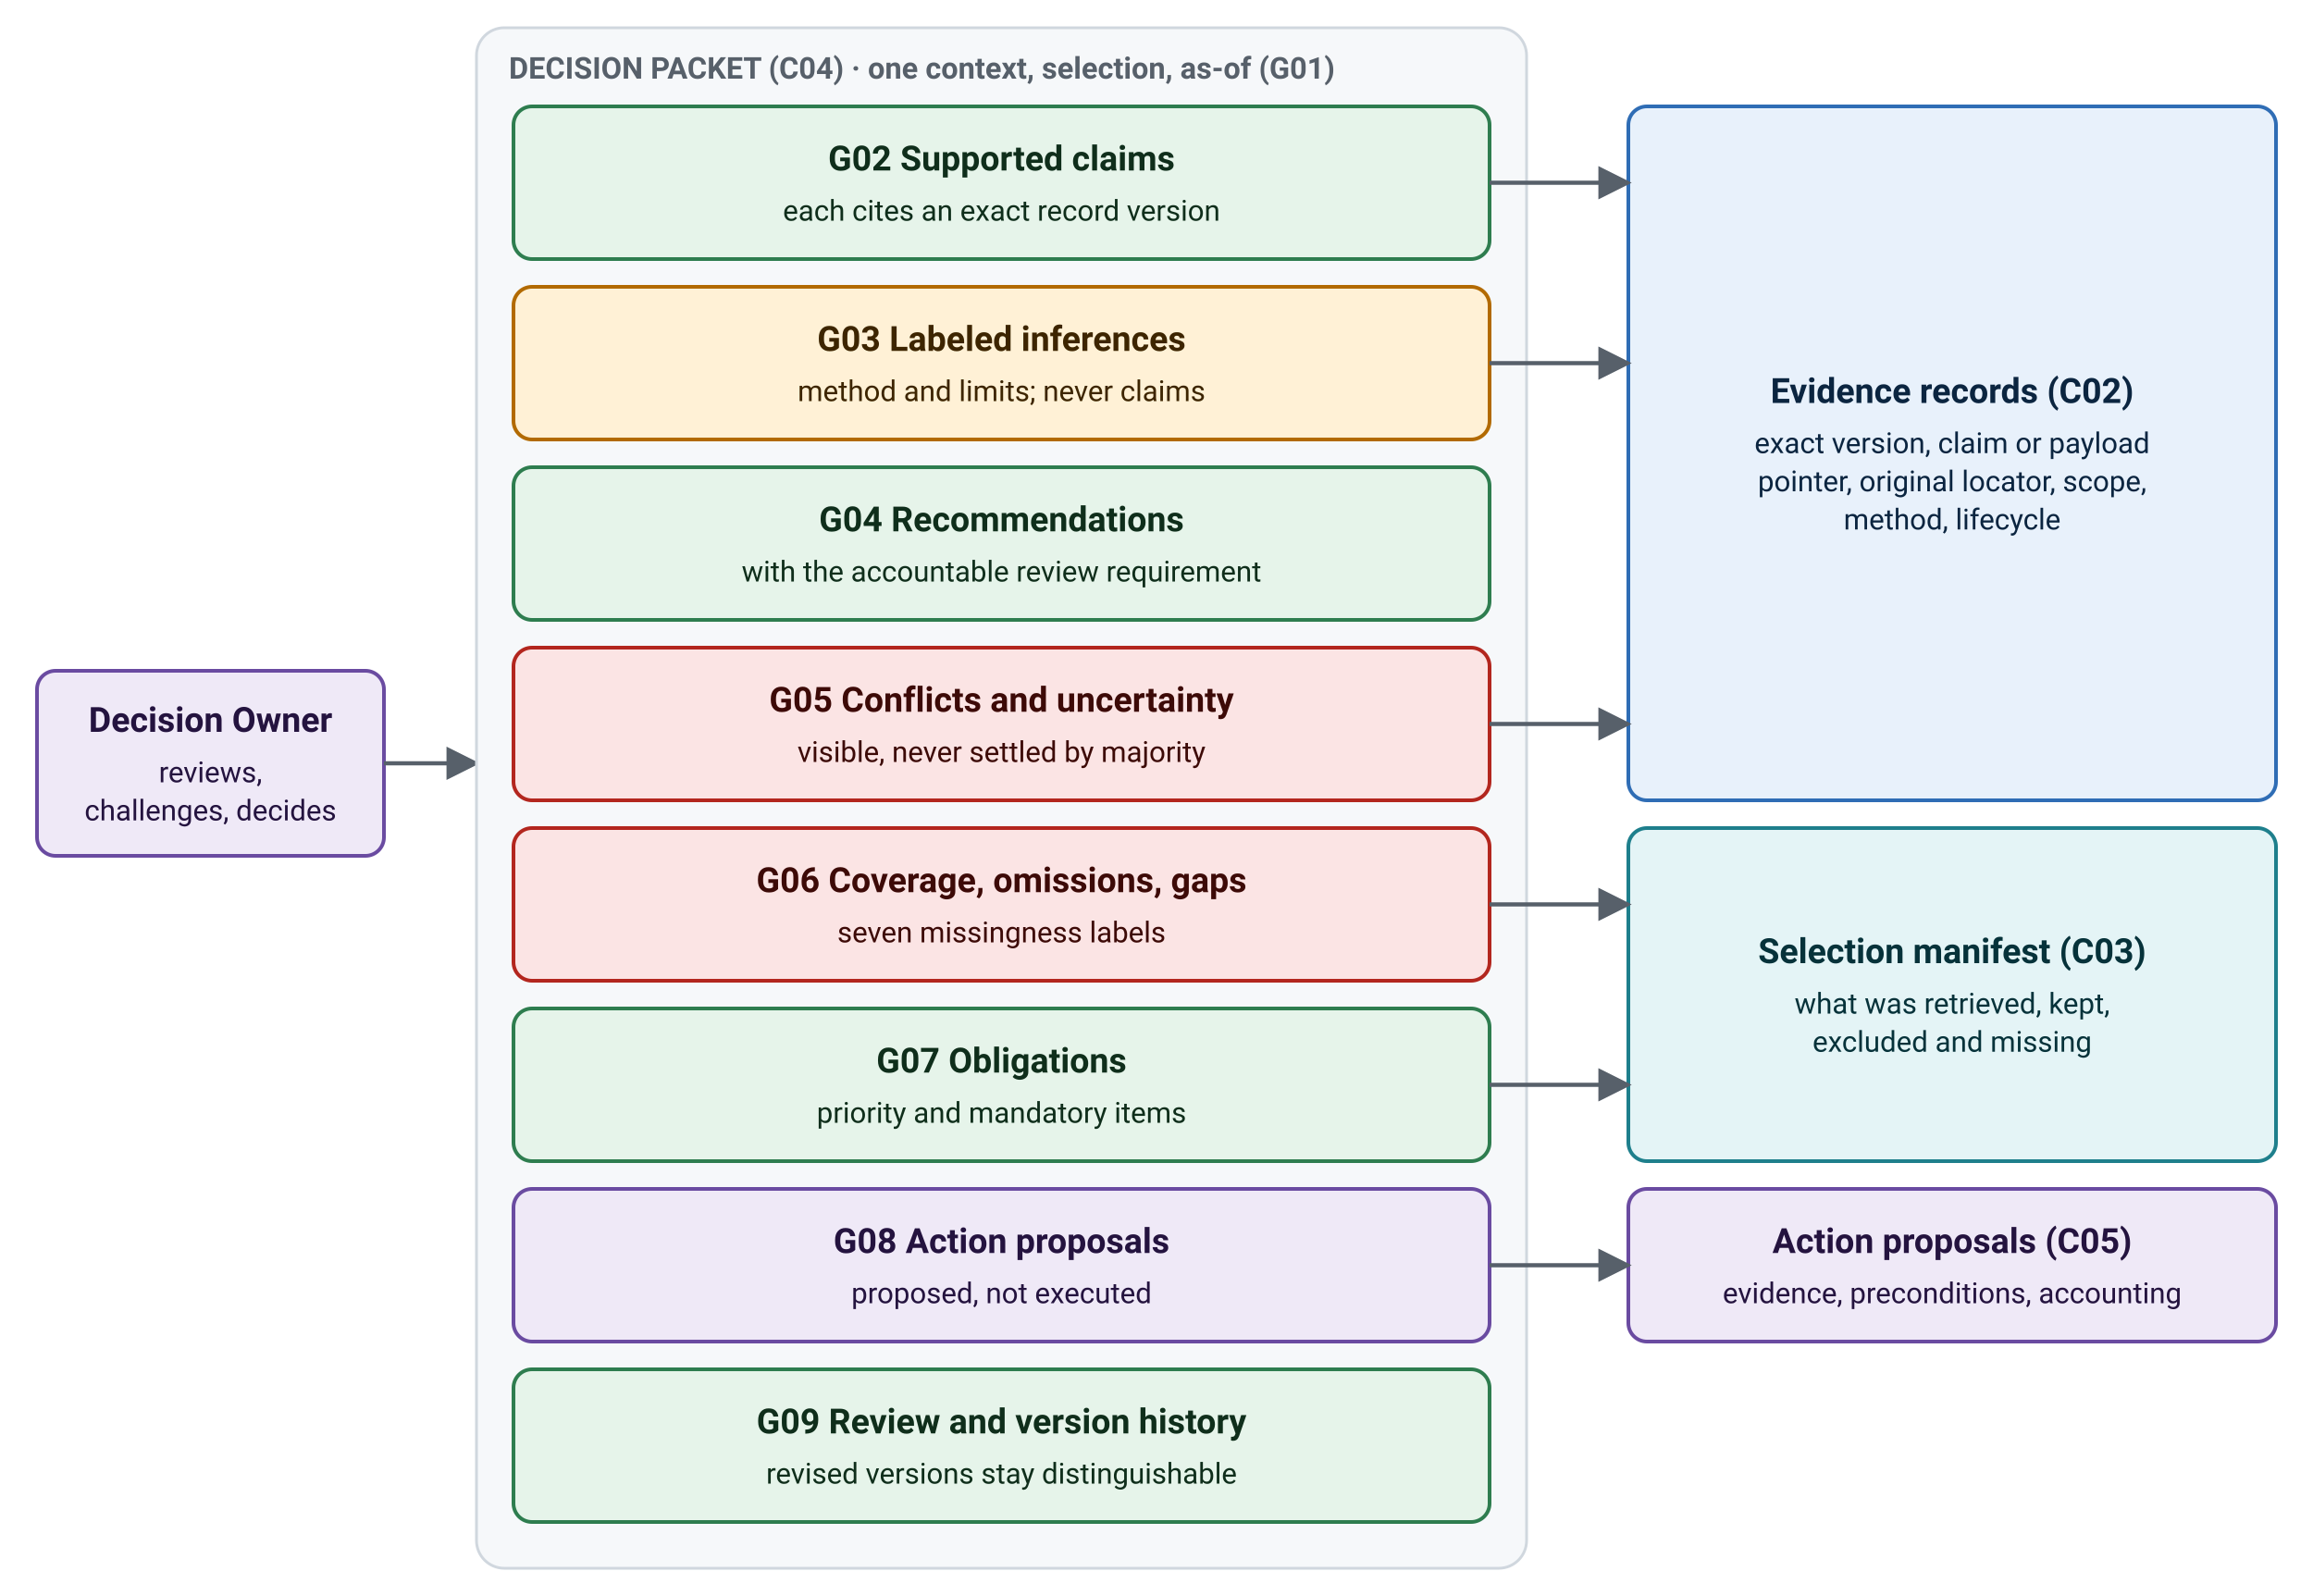
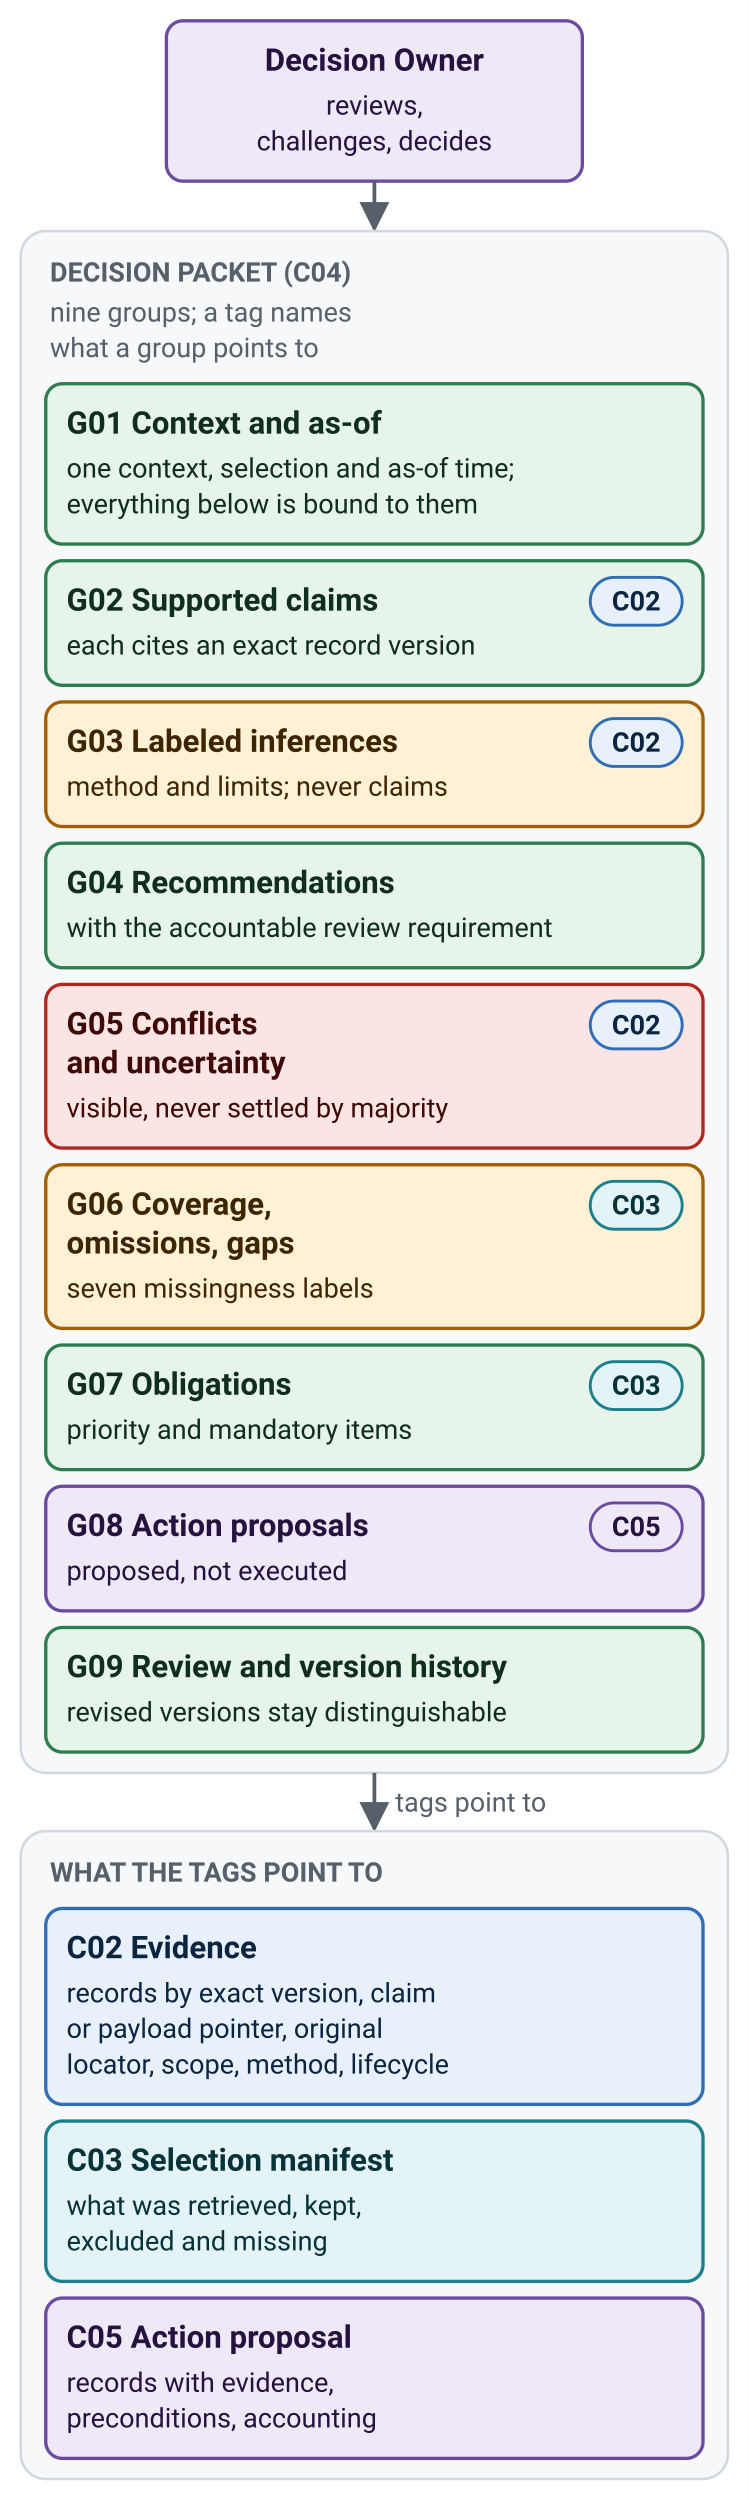
- <svg xmlns="http://www.w3.org/2000/svg" viewBox="0 0 1000 690" width="1000" height="690" role="img" aria-labelledby="t d" font-family="-apple-system, 'Segoe UI', Roboto, Helvetica, Arial, sans-serif">
+ <svg xmlns="http://www.w3.org/2000/svg" viewBox="0 0 360 1202" width="360" height="1202" role="img" aria-labelledby="t d" font-family="-apple-system, 'Segoe UI', Roboto, Helvetica, Arial, sans-serif">
  <defs>
    <marker id="arr" viewBox="0 0 10 10" refX="9" refY="5" markerWidth="8" markerHeight="8" orient="auto-start-reverse">
      <path d="M0 0 L10 5 L0 10 z" fill="#57606a" />
    </marker>
+     <marker id="arrs" viewBox="0 0 10 10" refX="9" refY="5" markerWidth="5.5" markerHeight="5.5" orient="auto-start-reverse">
+       <path d="M0 0 L10 5 L0 10 z" fill="#57606a" />
+     </marker>
  </defs>
-   <rect width="1000" height="690" fill="#ffffff" />
-   <rect x="16.0" y="290.0" width="150.0" height="80.0" rx="8" fill="#EFE9F7" stroke="#6A4BA1" stroke-width="1.6" />
-   <text x="91.0" y="316.4" font-size="15" text-anchor="middle" font-weight="700" fill="#24133F">Decision Owner</text>
-   <text x="91.0" y="338.2" font-size="12.5" text-anchor="middle" fill="#24133F">reviews,</text>
-   <text x="91.0" y="354.7" font-size="12.5" text-anchor="middle" fill="#24133F">challenges, decides</text>
-   <path d="M166.0 330.0 L206.0 330.0" fill="none" stroke="#57606a" stroke-width="1.8" marker-end="url(#arr)" />
-   <rect x="206.0" y="12.0" width="454.0" height="666.0" rx="12" fill="#f6f8fa" stroke="#d0d7de" stroke-width="1.2" />
-   <text x="220.0" y="34.0" font-size="13" text-anchor="start" font-weight="700" fill="#57606a">DECISION PACKET (C04) · one context, selection, as-of (G01)</text>
-   <rect x="222.0" y="46.0" width="422.0" height="66.0" rx="8" fill="#E6F4EA" stroke="#2E7D4F" stroke-width="1.6" />
-   <text x="433.0" y="73.7" font-size="15" text-anchor="middle" font-weight="700" fill="#0F2E1B">G02 Supported claims</text>
-   <text x="433.0" y="95.4" font-size="12.5" text-anchor="middle" fill="#0F2E1B">each cites an exact record version</text>
-   <rect x="222.0" y="124.0" width="422.0" height="66.0" rx="8" fill="#FFF1D6" stroke="#B26A00" stroke-width="1.6" />
-   <text x="433.0" y="151.7" font-size="15" text-anchor="middle" font-weight="700" fill="#3D2500">G03 Labeled inferences</text>
-   <text x="433.0" y="173.4" font-size="12.5" text-anchor="middle" fill="#3D2500">method and limits; never claims</text>
-   <rect x="222.0" y="202.0" width="422.0" height="66.0" rx="8" fill="#E6F4EA" stroke="#2E7D4F" stroke-width="1.6" />
-   <text x="433.0" y="229.7" font-size="15" text-anchor="middle" font-weight="700" fill="#0F2E1B">G04 Recommendations</text>
-   <text x="433.0" y="251.4" font-size="12.5" text-anchor="middle" fill="#0F2E1B">with the accountable review requirement</text>
-   <rect x="222.0" y="280.0" width="422.0" height="66.0" rx="8" fill="#FBE4E4" stroke="#B3261E" stroke-width="1.6" />
-   <text x="433.0" y="307.7" font-size="15" text-anchor="middle" font-weight="700" fill="#3D0A07">G05 Conflicts and uncertainty</text>
-   <text x="433.0" y="329.4" font-size="12.5" text-anchor="middle" fill="#3D0A07">visible, never settled by majority</text>
-   <rect x="222.0" y="358.0" width="422.0" height="66.0" rx="8" fill="#FBE4E4" stroke="#B3261E" stroke-width="1.6" />
-   <text x="433.0" y="385.7" font-size="15" text-anchor="middle" font-weight="700" fill="#3D0A07">G06 Coverage, omissions, gaps</text>
-   <text x="433.0" y="407.4" font-size="12.5" text-anchor="middle" fill="#3D0A07">seven missingness labels</text>
-   <rect x="222.0" y="436.0" width="422.0" height="66.0" rx="8" fill="#E6F4EA" stroke="#2E7D4F" stroke-width="1.6" />
-   <text x="433.0" y="463.7" font-size="15" text-anchor="middle" font-weight="700" fill="#0F2E1B">G07 Obligations</text>
-   <text x="433.0" y="485.4" font-size="12.5" text-anchor="middle" fill="#0F2E1B">priority and mandatory items</text>
-   <rect x="222.0" y="514.0" width="422.0" height="66.0" rx="8" fill="#EFE9F7" stroke="#6A4BA1" stroke-width="1.6" />
-   <text x="433.0" y="541.7" font-size="15" text-anchor="middle" font-weight="700" fill="#24133F">G08 Action proposals</text>
-   <text x="433.0" y="563.4" font-size="12.5" text-anchor="middle" fill="#24133F">proposed, not executed</text>
-   <rect x="222.0" y="592.0" width="422.0" height="66.0" rx="8" fill="#E6F4EA" stroke="#2E7D4F" stroke-width="1.6" />
-   <text x="433.0" y="619.7" font-size="15" text-anchor="middle" font-weight="700" fill="#0F2E1B">G09 Review and version history</text>
-   <text x="433.0" y="641.4" font-size="12.5" text-anchor="middle" fill="#0F2E1B">revised versions stay distinguishable</text>
-   <rect x="704.0" y="46.0" width="280.0" height="300.0" rx="8" fill="#E8F1FB" stroke="#2F6DB5" stroke-width="1.6" />
-   <text x="844.0" y="174.2" font-size="15" text-anchor="middle" font-weight="700" fill="#0B2540">Evidence records (C02)</text>
-   <text x="844.0" y="195.9" font-size="12.5" text-anchor="middle" fill="#0B2540">exact version, claim or payload</text>
-   <text x="844.0" y="212.4" font-size="12.5" text-anchor="middle" fill="#0B2540">pointer, original locator, scope,</text>
-   <text x="844.0" y="228.9" font-size="12.5" text-anchor="middle" fill="#0B2540">method, lifecycle</text>
-   <rect x="704.0" y="358.0" width="280.0" height="144.0" rx="8" fill="#E4F4F6" stroke="#1E7F8C" stroke-width="1.6" />
-   <text x="844.0" y="416.4" font-size="15" text-anchor="middle" font-weight="700" fill="#06323A">Selection manifest (C03)</text>
-   <text x="844.0" y="438.2" font-size="12.5" text-anchor="middle" fill="#06323A">what was retrieved, kept,</text>
-   <text x="844.0" y="454.7" font-size="12.5" text-anchor="middle" fill="#06323A">excluded and missing</text>
-   <rect x="704.0" y="514.0" width="280.0" height="66.0" rx="8" fill="#EFE9F7" stroke="#6A4BA1" stroke-width="1.6" />
-   <text x="844.0" y="541.7" font-size="15" text-anchor="middle" font-weight="700" fill="#24133F">Action proposals (C05)</text>
-   <text x="844.0" y="563.4" font-size="12.5" text-anchor="middle" fill="#24133F">evidence, preconditions, accounting</text>
-   <path d="M644.0 79.0 L704.0 79.0" fill="none" stroke="#57606a" stroke-width="1.8" marker-end="url(#arr)" />
-   <path d="M644.0 157.0 L704.0 157.0" fill="none" stroke="#57606a" stroke-width="1.8" marker-end="url(#arr)" />
-   <path d="M644.0 313.0 L704.0 313.0" fill="none" stroke="#57606a" stroke-width="1.8" marker-end="url(#arr)" />
-   <path d="M644.0 391.0 L704.0 391.0" fill="none" stroke="#57606a" stroke-width="1.8" marker-end="url(#arr)" />
-   <path d="M644.0 469.0 L704.0 469.0" fill="none" stroke="#57606a" stroke-width="1.8" marker-end="url(#arr)" />
-   <path d="M644.0 547.0 L704.0 547.0" fill="none" stroke="#57606a" stroke-width="1.8" marker-end="url(#arr)" />
+   <rect width="360" height="1202" fill="#ffffff" />
+   <rect x="80.0" y="10.0" width="200.0" height="77.1" rx="8" fill="#EFE9F7" stroke="#6A4BA1" stroke-width="1.6" />
+   <text x="180.0" y="34.0" font-size="15" text-anchor="middle" font-weight="700" fill="#24133F">Decision Owner</text>
+   <text x="180.0" y="55.1" font-size="13" text-anchor="middle" fill="#24133F">reviews,</text>
+   <text x="180.0" y="72.3" font-size="13" text-anchor="middle" fill="#24133F">challenges, decides</text>
+   <path d="M180.0 87.1 L180.0 110.1" fill="none" stroke="#57606a" stroke-width="1.8" marker-end="url(#arr)" />
+   <rect x="10.0" y="111.1" width="340.0" height="741.3" rx="12" fill="#f6f8fa" stroke="#d0d7de" stroke-width="1.2" />
+   <text x="24.0" y="135.4" font-size="13" text-anchor="start" font-weight="700" fill="#57606a">DECISION PACKET (C04)</text>
+   <text x="24.0" y="154.6" font-size="13" text-anchor="start" fill="#57606a">nine groups; a tag names</text>
+   <text x="24.0" y="171.7" font-size="13" text-anchor="start" fill="#57606a">what a group points to</text>
+   <rect x="22.0" y="184.5" width="316.0" height="77.1" rx="8" fill="#E6F4EA" stroke="#2E7D4F" stroke-width="1.6" />
+   <text x="32.0" y="208.5" font-size="15" text-anchor="start" font-weight="700" fill="#0F2E1B">G01 Context and as-of</text>
+   <text x="32.0" y="229.6" font-size="13" text-anchor="start" fill="#0F2E1B">one context, selection and as-of time;</text>
+   <text x="32.0" y="246.8" font-size="13" text-anchor="start" fill="#0F2E1B">everything below is bound to them</text>
+   <rect x="22.0" y="269.6" width="316.0" height="59.9" rx="8" fill="#E6F4EA" stroke="#2E7D4F" stroke-width="1.6" />
+   <rect x="283.8" y="277.6" width="44.2" height="23.0" rx="11.5" fill="#E8F1FB" stroke="#2F6DB5" stroke-width="1.4" />
+   <text x="305.9" y="293.5" font-size="13" text-anchor="middle" font-weight="700" fill="#0B2540">C02</text>
+   <text x="32.0" y="293.6" font-size="15" text-anchor="start" font-weight="700" fill="#0F2E1B">G02 Supported claims</text>
+   <text x="32.0" y="314.7" font-size="13" text-anchor="start" fill="#0F2E1B">each cites an exact record version</text>
+   <rect x="22.0" y="337.5" width="316.0" height="59.9" rx="8" fill="#FFF1D6" stroke="#A15F00" stroke-width="1.6" />
+   <rect x="283.8" y="345.5" width="44.2" height="23.0" rx="11.5" fill="#E8F1FB" stroke="#2F6DB5" stroke-width="1.4" />
+   <text x="305.9" y="361.4" font-size="13" text-anchor="middle" font-weight="700" fill="#0B2540">C02</text>
+   <text x="32.0" y="361.5" font-size="15" text-anchor="start" font-weight="700" fill="#3D2500">G03 Labeled inferences</text>
+   <text x="32.0" y="382.6" font-size="13" text-anchor="start" fill="#3D2500">method and limits; never claims</text>
+   <rect x="22.0" y="405.4" width="316.0" height="59.9" rx="8" fill="#E6F4EA" stroke="#2E7D4F" stroke-width="1.6" />
+   <text x="32.0" y="429.4" font-size="15" text-anchor="start" font-weight="700" fill="#0F2E1B">G04 Recommendations</text>
+   <text x="32.0" y="450.5" font-size="13" text-anchor="start" fill="#0F2E1B">with the accountable review requirement</text>
+   <rect x="22.0" y="473.3" width="316.0" height="78.7" rx="8" fill="#FBE4E4" stroke="#B3261E" stroke-width="1.6" />
+   <rect x="283.8" y="481.3" width="44.2" height="23.0" rx="11.5" fill="#E8F1FB" stroke="#2F6DB5" stroke-width="1.4" />
+   <text x="305.9" y="497.3" font-size="13" text-anchor="middle" font-weight="700" fill="#0B2540">C02</text>
+   <text x="32.0" y="497.3" font-size="15" text-anchor="start" font-weight="700" fill="#3D0A07">G05 Conflicts</text>
+   <text x="32.0" y="516.0" font-size="15" text-anchor="start" font-weight="700" fill="#3D0A07">and uncertainty</text>
+   <text x="32.0" y="537.2" font-size="13" text-anchor="start" fill="#3D0A07">visible, never settled by majority</text>
+   <rect x="22.0" y="560.0" width="316.0" height="78.7" rx="8" fill="#FFF1D6" stroke="#A15F00" stroke-width="1.6" />
+   <rect x="283.8" y="568.0" width="44.2" height="23.0" rx="11.5" fill="#E4F4F6" stroke="#1E7F8C" stroke-width="1.4" />
+   <text x="305.9" y="583.9" font-size="13" text-anchor="middle" font-weight="700" fill="#06323A">C03</text>
+   <text x="32.0" y="584.0" font-size="15" text-anchor="start" font-weight="700" fill="#3D2500">G06 Coverage,</text>
+   <text x="32.0" y="602.7" font-size="15" text-anchor="start" font-weight="700" fill="#3D2500">omissions, gaps</text>
+   <text x="32.0" y="623.9" font-size="13" text-anchor="start" fill="#3D2500">seven missingness labels</text>
+   <rect x="22.0" y="646.7" width="316.0" height="59.9" rx="8" fill="#E6F4EA" stroke="#2E7D4F" stroke-width="1.6" />
+   <rect x="283.8" y="654.7" width="44.2" height="23.0" rx="11.5" fill="#E4F4F6" stroke="#1E7F8C" stroke-width="1.4" />
+   <text x="305.9" y="670.6" font-size="13" text-anchor="middle" font-weight="700" fill="#06323A">C03</text>
+   <text x="32.0" y="670.6" font-size="15" text-anchor="start" font-weight="700" fill="#0F2E1B">G07 Obligations</text>
+   <text x="32.0" y="691.8" font-size="13" text-anchor="start" fill="#0F2E1B">priority and mandatory items</text>
+   <rect x="22.0" y="714.6" width="316.0" height="59.9" rx="8" fill="#EFE9F7" stroke="#6A4BA1" stroke-width="1.6" />
+   <rect x="283.8" y="722.6" width="44.2" height="23.0" rx="11.5" fill="#EFE9F7" stroke="#6A4BA1" stroke-width="1.4" />
+   <text x="305.9" y="738.5" font-size="13" text-anchor="middle" font-weight="700" fill="#24133F">C05</text>
+   <text x="32.0" y="738.5" font-size="15" text-anchor="start" font-weight="700" fill="#24133F">G08 Action proposals</text>
+   <text x="32.0" y="759.7" font-size="13" text-anchor="start" fill="#24133F">proposed, not executed</text>
+   <rect x="22.0" y="782.5" width="316.0" height="59.9" rx="8" fill="#E6F4EA" stroke="#2E7D4F" stroke-width="1.6" />
+   <text x="32.0" y="806.4" font-size="15" text-anchor="start" font-weight="700" fill="#0F2E1B">G09 Review and version history</text>
+   <text x="32.0" y="827.6" font-size="13" text-anchor="start" fill="#0F2E1B">revised versions stay distinguishable</text>
+   <path d="M180.0 852.4 L180.0 879.4" fill="none" stroke="#57606a" stroke-width="1.8" marker-end="url(#arr)" />
+   <text x="190.0" y="871.0" font-size="13" text-anchor="start" fill="#57606a">tags point to</text>
+   <rect x="10.0" y="880.4" width="340.0" height="311.5" rx="12" fill="#f6f8fa" stroke="#d0d7de" stroke-width="1.2" />
+   <text x="24.0" y="904.7" font-size="13" text-anchor="start" font-weight="700" fill="#57606a">WHAT THE TAGS POINT TO</text>
+   <rect x="22.0" y="917.6" width="316.0" height="94.2" rx="8" fill="#E8F1FB" stroke="#2F6DB5" stroke-width="1.6" />
+   <text x="32.0" y="941.5" font-size="15" text-anchor="start" font-weight="700" fill="#0B2540">C02 Evidence</text>
+   <text x="32.0" y="962.7" font-size="13" text-anchor="start" fill="#0B2540">records by exact version, claim</text>
+   <text x="32.0" y="979.8" font-size="13" text-anchor="start" fill="#0B2540">or payload pointer, original</text>
+   <text x="32.0" y="997.0" font-size="13" text-anchor="start" fill="#0B2540">locator, scope, method, lifecycle</text>
+   <rect x="22.0" y="1019.8" width="316.0" height="77.1" rx="8" fill="#E4F4F6" stroke="#1E7F8C" stroke-width="1.6" />
+   <text x="32.0" y="1043.7" font-size="15" text-anchor="start" font-weight="700" fill="#06323A">C03 Selection manifest</text>
+   <text x="32.0" y="1064.9" font-size="13" text-anchor="start" fill="#06323A">what was retrieved, kept,</text>
+   <text x="32.0" y="1082.0" font-size="13" text-anchor="start" fill="#06323A">excluded and missing</text>
+   <rect x="22.0" y="1104.9" width="316.0" height="77.1" rx="8" fill="#EFE9F7" stroke="#6A4BA1" stroke-width="1.6" />
+   <text x="32.0" y="1128.8" font-size="15" text-anchor="start" font-weight="700" fill="#24133F">C05 Action proposal</text>
+   <text x="32.0" y="1150.0" font-size="13" text-anchor="start" fill="#24133F">records with evidence,</text>
+   <text x="32.0" y="1167.1" font-size="13" text-anchor="start" fill="#24133F">preconditions, accounting</text>
</svg>
